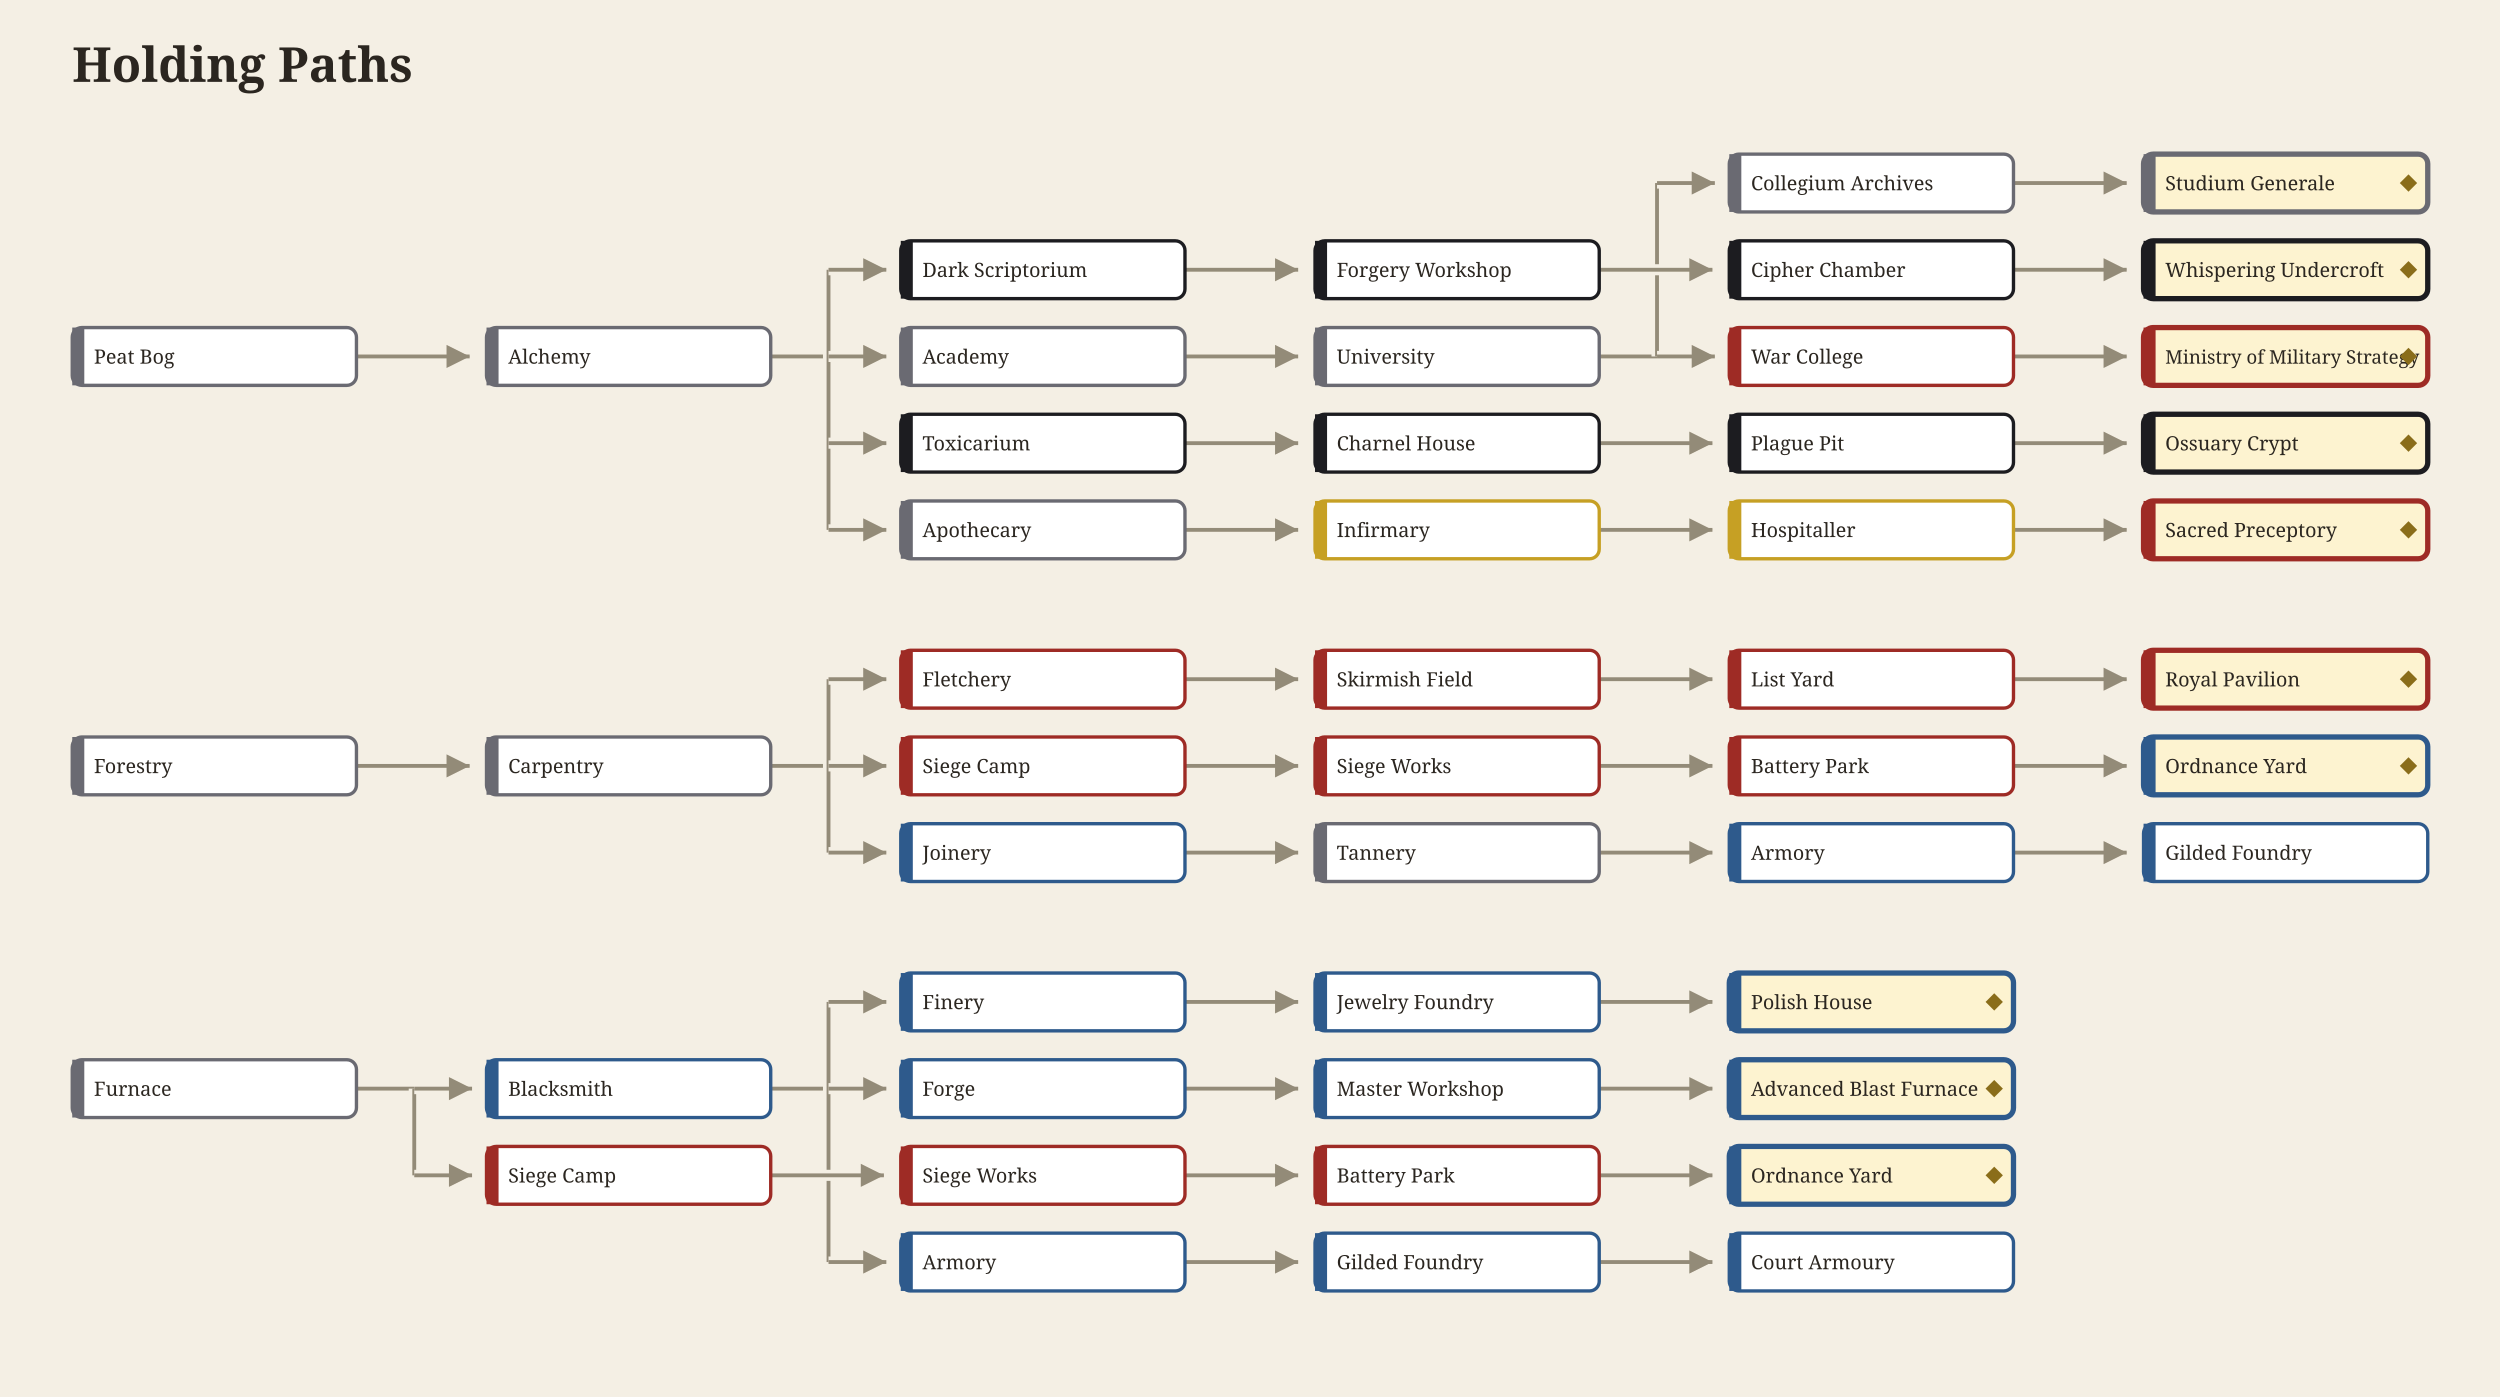
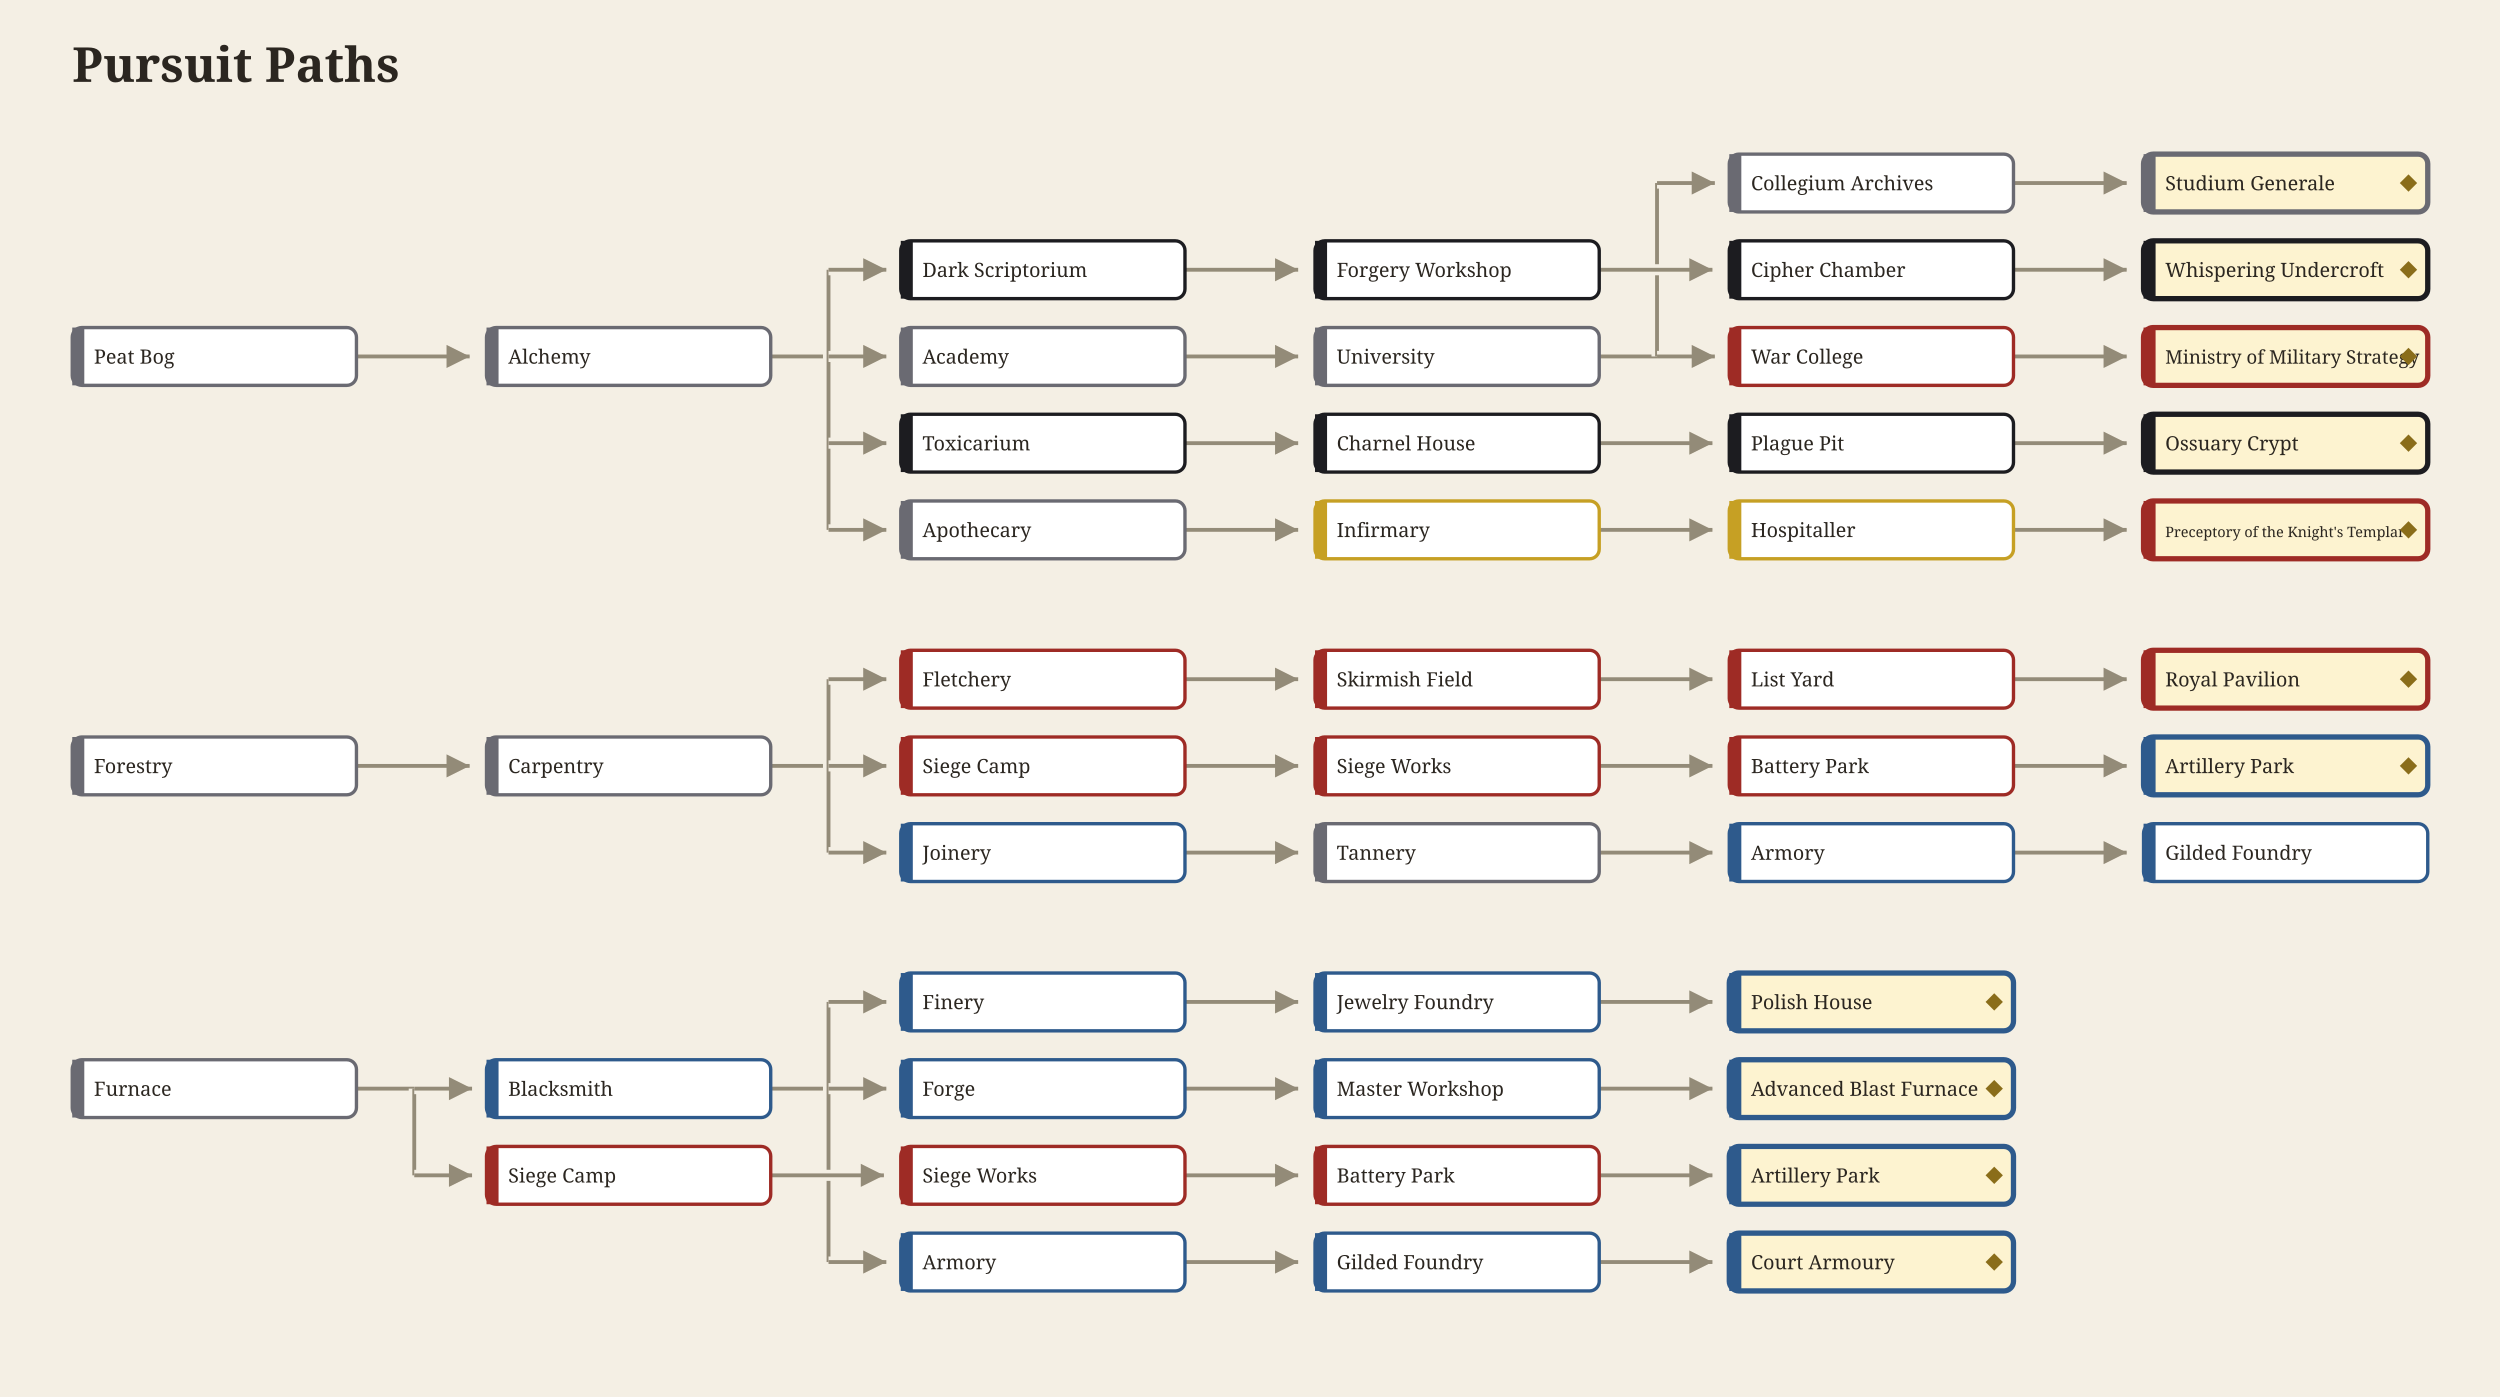
<svg xmlns="http://www.w3.org/2000/svg" width="1038" height="580" viewBox="0 0 1038 580" font-family="Georgia, serif">
  <rect width="1038" height="580" fill="#f4efe4" />
  <defs>
    <marker id="arw-2E5A8C" markerWidth="7" markerHeight="7" refX="6" refY="3" orient="auto">
      <path d="M0,0 L6,3 L0,6 Z" fill="#2E5A8C" />
    </marker>
    <marker id="arw-9E2B25" markerWidth="7" markerHeight="7" refX="6" refY="3" orient="auto">
      <path d="M0,0 L6,3 L0,6 Z" fill="#9E2B25" />
    </marker>
    <marker id="arw-1c9c8c" markerWidth="7" markerHeight="7" refX="6" refY="3" orient="auto">
      <path d="M0,0 L6,3 L0,6 Z" fill="#1c9c8c" />
    </marker>
    <marker id="arw-C6A024" markerWidth="7" markerHeight="7" refX="6" refY="3" orient="auto">
      <path d="M0,0 L6,3 L0,6 Z" fill="#C6A024" />
    </marker>
    <marker id="arw-6A3D8F" markerWidth="7" markerHeight="7" refX="6" refY="3" orient="auto">
      <path d="M0,0 L6,3 L0,6 Z" fill="#6A3D8F" />
    </marker>
    <marker id="arw-CC6A1A" markerWidth="7" markerHeight="7" refX="6" refY="3" orient="auto">
      <path d="M0,0 L6,3 L0,6 Z" fill="#CC6A1A" />
    </marker>
    <marker id="arw-3a7d3a" markerWidth="7" markerHeight="7" refX="6" refY="3" orient="auto">
      <path d="M0,0 L6,3 L0,6 Z" fill="#3a7d3a" />
    </marker>
    <marker id="arw-b5347a" markerWidth="7" markerHeight="7" refX="6" refY="3" orient="auto">
      <path d="M0,0 L6,3 L0,6 Z" fill="#b5347a" />
    </marker>
    <marker id="arw-2b6f9e" markerWidth="7" markerHeight="7" refX="6" refY="3" orient="auto">
      <path d="M0,0 L6,3 L0,6 Z" fill="#2b6f9e" />
    </marker>
    <marker id="arw-8a6d1a" markerWidth="7" markerHeight="7" refX="6" refY="3" orient="auto">
      <path d="M0,0 L6,3 L0,6 Z" fill="#8a6d1a" />
    </marker>
    <marker id="arw-5f5647" markerWidth="7" markerHeight="7" refX="6" refY="3" orient="auto">
      <path d="M0,0 L6,3 L0,6 Z" fill="#5f5647" />
    </marker>
    <marker id="arw-7a2ea0" markerWidth="7" markerHeight="7" refX="6" refY="3" orient="auto">
      <path d="M0,0 L6,3 L0,6 Z" fill="#7a2ea0" />
    </marker>
    <marker id="arw-0f8a7e" markerWidth="7" markerHeight="7" refX="6" refY="3" orient="auto">
      <path d="M0,0 L6,3 L0,6 Z" fill="#0f8a7e" />
    </marker>
    <marker id="arw-a83232" markerWidth="7" markerHeight="7" refX="6" refY="3" orient="auto">
      <path d="M0,0 L6,3 L0,6 Z" fill="#a83232" />
    </marker>
    <marker id="arw-8f8672" markerWidth="7" markerHeight="7" refX="6" refY="3" orient="auto">
      <path d="M0,0 L6,3 L0,6 Z" fill="#8f8672" />
    </marker>
  </defs>
-   <text x="30" y="34" font-size="20" font-weight="bold" fill="#2b2620">Holding Paths</text>
+   <text x="30" y="34" font-size="20" font-weight="bold" fill="#2b2620">Pursuit Paths</text>
  <path d="M148,148 L195,148" fill="none" stroke="#f4efe4" stroke-width="4.6" opacity="1" />
  <path d="M148,148 L195,148" fill="none" stroke="#8f8672" stroke-width="1.6" opacity="0.95" marker-end="url(#arw-8f8672)" />
  <path d="M320,148 L344,148" fill="none" stroke="#f4efe4" stroke-width="4.6" opacity="1" />
  <path d="M320,148 L344,148" fill="none" stroke="#8f8672" stroke-width="1.6" opacity="0.95" />
  <path d="M344,112 L344,220" fill="none" stroke="#f4efe4" stroke-width="4.6" opacity="1" />
  <path d="M344,112 L344,220" fill="none" stroke="#8f8672" stroke-width="1.6" opacity="0.95" />
  <path d="M344,148 L368,148" fill="none" stroke="#f4efe4" stroke-width="4.6" opacity="1" />
  <path d="M344,148 L368,148" fill="none" stroke="#8f8672" stroke-width="1.6" opacity="0.95" marker-end="url(#arw-8f8672)" />
  <path d="M344,220 L368,220" fill="none" stroke="#f4efe4" stroke-width="4.6" opacity="1" />
  <path d="M344,220 L368,220" fill="none" stroke="#8f8672" stroke-width="1.6" opacity="0.95" marker-end="url(#arw-8f8672)" />
  <path d="M344,112 L368,112" fill="none" stroke="#f4efe4" stroke-width="4.6" opacity="1" />
  <path d="M344,112 L368,112" fill="none" stroke="#8f8672" stroke-width="1.6" opacity="0.95" marker-end="url(#arw-8f8672)" />
  <path d="M344,184 L368,184" fill="none" stroke="#f4efe4" stroke-width="4.6" opacity="1" />
  <path d="M344,184 L368,184" fill="none" stroke="#8f8672" stroke-width="1.6" opacity="0.95" marker-end="url(#arw-8f8672)" />
  <path d="M492,148 L539,148" fill="none" stroke="#f4efe4" stroke-width="4.6" opacity="1" />
  <path d="M492,148 L539,148" fill="none" stroke="#8f8672" stroke-width="1.6" opacity="0.95" marker-end="url(#arw-8f8672)" />
  <path d="M492,184 L539,184" fill="none" stroke="#f4efe4" stroke-width="4.6" opacity="1" />
  <path d="M492,184 L539,184" fill="none" stroke="#8f8672" stroke-width="1.6" opacity="0.95" marker-end="url(#arw-8f8672)" />
  <path d="M492,220 L539,220" fill="none" stroke="#f4efe4" stroke-width="4.6" opacity="1" />
  <path d="M492,220 L539,220" fill="none" stroke="#8f8672" stroke-width="1.6" opacity="0.95" marker-end="url(#arw-8f8672)" />
  <path d="M492,112 L539,112" fill="none" stroke="#f4efe4" stroke-width="4.6" opacity="1" />
  <path d="M492,112 L539,112" fill="none" stroke="#8f8672" stroke-width="1.6" opacity="0.95" marker-end="url(#arw-8f8672)" />
  <path d="M664,148 L688,148" fill="none" stroke="#f4efe4" stroke-width="4.6" opacity="1" />
  <path d="M664,148 L688,148" fill="none" stroke="#8f8672" stroke-width="1.6" opacity="0.95" />
  <path d="M688,76 L688,148" fill="none" stroke="#f4efe4" stroke-width="4.6" opacity="1" />
  <path d="M688,76 L688,148" fill="none" stroke="#8f8672" stroke-width="1.6" opacity="0.95" />
  <path d="M688,76 L712,76" fill="none" stroke="#f4efe4" stroke-width="4.6" opacity="1" />
  <path d="M688,76 L712,76" fill="none" stroke="#8f8672" stroke-width="1.6" opacity="0.95" marker-end="url(#arw-8f8672)" />
  <path d="M688,148 L712,148" fill="none" stroke="#f4efe4" stroke-width="4.6" opacity="1" />
  <path d="M688,148 L712,148" fill="none" stroke="#8f8672" stroke-width="1.6" opacity="0.95" marker-end="url(#arw-8f8672)" />
  <path d="M664,184 L711,184" fill="none" stroke="#f4efe4" stroke-width="4.6" opacity="1" />
  <path d="M664,184 L711,184" fill="none" stroke="#8f8672" stroke-width="1.6" opacity="0.95" marker-end="url(#arw-8f8672)" />
  <path d="M664,220 L711,220" fill="none" stroke="#f4efe4" stroke-width="4.6" opacity="1" />
  <path d="M664,220 L711,220" fill="none" stroke="#8f8672" stroke-width="1.6" opacity="0.95" marker-end="url(#arw-8f8672)" />
  <path d="M664,112 L711,112" fill="none" stroke="#f4efe4" stroke-width="4.6" opacity="1" />
  <path d="M664,112 L711,112" fill="none" stroke="#8f8672" stroke-width="1.6" opacity="0.95" marker-end="url(#arw-8f8672)" />
  <path d="M836,148 L883,148" fill="none" stroke="#f4efe4" stroke-width="4.6" opacity="1" />
  <path d="M836,148 L883,148" fill="none" stroke="#8f8672" stroke-width="1.6" opacity="0.95" marker-end="url(#arw-8f8672)" />
  <path d="M836,184 L883,184" fill="none" stroke="#f4efe4" stroke-width="4.6" opacity="1" />
  <path d="M836,184 L883,184" fill="none" stroke="#8f8672" stroke-width="1.6" opacity="0.95" marker-end="url(#arw-8f8672)" />
  <path d="M836,220 L883,220" fill="none" stroke="#f4efe4" stroke-width="4.6" opacity="1" />
  <path d="M836,220 L883,220" fill="none" stroke="#8f8672" stroke-width="1.6" opacity="0.95" marker-end="url(#arw-8f8672)" />
  <path d="M836,76 L883,76" fill="none" stroke="#f4efe4" stroke-width="4.6" opacity="1" />
  <path d="M836,76 L883,76" fill="none" stroke="#8f8672" stroke-width="1.6" opacity="0.95" marker-end="url(#arw-8f8672)" />
  <path d="M836,112 L883,112" fill="none" stroke="#f4efe4" stroke-width="4.6" opacity="1" />
  <path d="M836,112 L883,112" fill="none" stroke="#8f8672" stroke-width="1.6" opacity="0.95" marker-end="url(#arw-8f8672)" />
  <rect x="30" y="136" width="118" height="24" rx="4" fill="#ffffff" stroke="#6a6a72" stroke-width="1.4" />
  <rect x="30" y="136" width="5" height="24" fill="#6a6a72" />
  <text x="39" y="151" font-size="8.2" fill="#2b2620">Peat Bog</text>
  <rect x="202" y="136" width="118" height="24" rx="4" fill="#ffffff" stroke="#6a6a72" stroke-width="1.4" />
  <rect x="202" y="136" width="5" height="24" fill="#6a6a72" />
  <text x="211" y="151" font-size="8.2" fill="#2b2620">Alchemy</text>
  <rect x="374" y="136" width="118" height="24" rx="4" fill="#ffffff" stroke="#6a6a72" stroke-width="1.4" />
  <rect x="374" y="136" width="5" height="24" fill="#6a6a72" />
  <text x="383" y="151" font-size="8.2" fill="#2b2620">Academy</text>
  <rect x="374" y="172" width="118" height="24" rx="4" fill="#ffffff" stroke="#1c1c20" stroke-width="1.4" />
  <rect x="374" y="172" width="5" height="24" fill="#1c1c20" />
  <text x="383" y="187" font-size="8.2" fill="#2b2620">Toxicarium</text>
  <rect x="374" y="208" width="118" height="24" rx="4" fill="#ffffff" stroke="#6a6a72" stroke-width="1.4" />
  <rect x="374" y="208" width="5" height="24" fill="#6a6a72" />
  <text x="383" y="223" font-size="8.2" fill="#2b2620">Apothecary</text>
  <rect x="374" y="100" width="118" height="24" rx="4" fill="#ffffff" stroke="#1c1c20" stroke-width="1.4" />
  <rect x="374" y="100" width="5" height="24" fill="#1c1c20" />
  <text x="383" y="115" font-size="8.2" fill="#2b2620">Dark Scriptorium</text>
  <rect x="546" y="136" width="118" height="24" rx="4" fill="#ffffff" stroke="#6a6a72" stroke-width="1.4" />
  <rect x="546" y="136" width="5" height="24" fill="#6a6a72" />
  <text x="555" y="151" font-size="8.2" fill="#2b2620">University</text>
  <rect x="546" y="172" width="118" height="24" rx="4" fill="#ffffff" stroke="#1c1c20" stroke-width="1.4" />
  <rect x="546" y="172" width="5" height="24" fill="#1c1c20" />
  <text x="555" y="187" font-size="8.2" fill="#2b2620">Charnel House</text>
  <rect x="546" y="208" width="118" height="24" rx="4" fill="#ffffff" stroke="#C6A024" stroke-width="1.4" />
  <rect x="546" y="208" width="5" height="24" fill="#C6A024" />
  <text x="555" y="223" font-size="8.2" fill="#2b2620">Infirmary</text>
  <rect x="546" y="100" width="118" height="24" rx="4" fill="#ffffff" stroke="#1c1c20" stroke-width="1.4" />
  <rect x="546" y="100" width="5" height="24" fill="#1c1c20" />
  <text x="555" y="115" font-size="8.2" fill="#2b2620">Forgery Workshop</text>
  <rect x="718" y="136" width="118" height="24" rx="4" fill="#ffffff" stroke="#9E2B25" stroke-width="1.4" />
  <rect x="718" y="136" width="5" height="24" fill="#9E2B25" />
  <text x="727" y="151" font-size="8.2" fill="#2b2620">War College</text>
  <rect x="718" y="172" width="118" height="24" rx="4" fill="#ffffff" stroke="#1c1c20" stroke-width="1.4" />
  <rect x="718" y="172" width="5" height="24" fill="#1c1c20" />
  <text x="727" y="187" font-size="8.2" fill="#2b2620">Plague Pit</text>
  <rect x="718" y="208" width="118" height="24" rx="4" fill="#ffffff" stroke="#C6A024" stroke-width="1.4" />
  <rect x="718" y="208" width="5" height="24" fill="#C6A024" />
  <text x="727" y="223" font-size="8.2" fill="#2b2620">Hospitaller</text>
  <rect x="718" y="64" width="118" height="24" rx="4" fill="#ffffff" stroke="#6a6a72" stroke-width="1.4" />
  <rect x="718" y="64" width="5" height="24" fill="#6a6a72" />
  <text x="727" y="79" font-size="8.2" fill="#2b2620">Collegium Archives</text>
  <rect x="718" y="100" width="118" height="24" rx="4" fill="#ffffff" stroke="#1c1c20" stroke-width="1.4" />
  <rect x="718" y="100" width="5" height="24" fill="#1c1c20" />
  <text x="727" y="115" font-size="8.2" fill="#2b2620">Cipher Chamber</text>
  <rect x="890" y="136" width="118" height="24" rx="4" fill="#fdf3d0" stroke="#9E2B25" stroke-width="2.2" />
  <rect x="890" y="136" width="5" height="24" fill="#9E2B25" />
  <text x="899" y="151" font-size="7.8" fill="#2b2620">Ministry of Military Strategy</text>
  <polygon points="1000.0,144.4 1003.6,148.0 1000.0,151.6 996.4,148.0" fill="#8a6d1a" />
  <rect x="890" y="172" width="118" height="24" rx="4" fill="#fdf3d0" stroke="#1c1c20" stroke-width="2.2" />
  <rect x="890" y="172" width="5" height="24" fill="#1c1c20" />
  <text x="899" y="187" font-size="8.2" fill="#2b2620">Ossuary Crypt</text>
  <polygon points="1000.0,180.4 1003.6,184.0 1000.0,187.6 996.4,184.0" fill="#8a6d1a" />
  <rect x="890" y="208" width="118" height="24" rx="4" fill="#fdf3d0" stroke="#9E2B25" stroke-width="2.2" />
  <rect x="890" y="208" width="5" height="24" fill="#9E2B25" />
-   <text x="899" y="223" font-size="8.2" fill="#2b2620">Sacred Preceptory</text>
+   <text x="899" y="223" font-size="6.0" fill="#2b2620">Preceptory of the Knight's Templar</text>
  <polygon points="1000.0,216.4 1003.6,220.0 1000.0,223.6 996.4,220.0" fill="#8a6d1a" />
  <rect x="890" y="64" width="118" height="24" rx="4" fill="#fdf3d0" stroke="#6a6a72" stroke-width="2.2" />
  <rect x="890" y="64" width="5" height="24" fill="#6a6a72" />
  <text x="899" y="79" font-size="8.2" fill="#2b2620">Studium Generale</text>
  <polygon points="1000.0,72.4 1003.6,76.0 1000.0,79.6 996.4,76.0" fill="#8a6d1a" />
  <rect x="890" y="100" width="118" height="24" rx="4" fill="#fdf3d0" stroke="#1c1c20" stroke-width="2.2" />
  <rect x="890" y="100" width="5" height="24" fill="#1c1c20" />
  <text x="899" y="115" font-size="8.2" fill="#2b2620">Whispering Undercroft</text>
  <polygon points="1000.0,108.4 1003.6,112.0 1000.0,115.6 996.4,112.0" fill="#8a6d1a" />
  <path d="M148,318 L195,318" fill="none" stroke="#f4efe4" stroke-width="4.6" opacity="1" />
  <path d="M148,318 L195,318" fill="none" stroke="#8f8672" stroke-width="1.6" opacity="0.95" marker-end="url(#arw-8f8672)" />
  <path d="M320,318 L344,318" fill="none" stroke="#f4efe4" stroke-width="4.6" opacity="1" />
  <path d="M320,318 L344,318" fill="none" stroke="#8f8672" stroke-width="1.6" opacity="0.95" />
  <path d="M344,282 L344,354" fill="none" stroke="#f4efe4" stroke-width="4.6" opacity="1" />
  <path d="M344,282 L344,354" fill="none" stroke="#8f8672" stroke-width="1.6" opacity="0.95" />
  <path d="M344,282 L368,282" fill="none" stroke="#f4efe4" stroke-width="4.6" opacity="1" />
  <path d="M344,282 L368,282" fill="none" stroke="#8f8672" stroke-width="1.6" opacity="0.95" marker-end="url(#arw-8f8672)" />
  <path d="M344,354 L368,354" fill="none" stroke="#f4efe4" stroke-width="4.6" opacity="1" />
  <path d="M344,354 L368,354" fill="none" stroke="#8f8672" stroke-width="1.6" opacity="0.95" marker-end="url(#arw-8f8672)" />
  <path d="M344,318 L368,318" fill="none" stroke="#f4efe4" stroke-width="4.6" opacity="1" />
  <path d="M344,318 L368,318" fill="none" stroke="#8f8672" stroke-width="1.6" opacity="0.95" marker-end="url(#arw-8f8672)" />
  <path d="M492,318 L539,318" fill="none" stroke="#f4efe4" stroke-width="4.6" opacity="1" />
  <path d="M492,318 L539,318" fill="none" stroke="#8f8672" stroke-width="1.6" opacity="0.95" marker-end="url(#arw-8f8672)" />
  <path d="M492,354 L539,354" fill="none" stroke="#f4efe4" stroke-width="4.6" opacity="1" />
  <path d="M492,354 L539,354" fill="none" stroke="#8f8672" stroke-width="1.6" opacity="0.95" marker-end="url(#arw-8f8672)" />
  <path d="M492,282 L539,282" fill="none" stroke="#f4efe4" stroke-width="4.6" opacity="1" />
  <path d="M492,282 L539,282" fill="none" stroke="#8f8672" stroke-width="1.6" opacity="0.95" marker-end="url(#arw-8f8672)" />
  <path d="M664,318 L711,318" fill="none" stroke="#f4efe4" stroke-width="4.6" opacity="1" />
  <path d="M664,318 L711,318" fill="none" stroke="#8f8672" stroke-width="1.6" opacity="0.95" marker-end="url(#arw-8f8672)" />
  <path d="M664,354 L711,354" fill="none" stroke="#f4efe4" stroke-width="4.6" opacity="1" />
  <path d="M664,354 L711,354" fill="none" stroke="#8f8672" stroke-width="1.6" opacity="0.95" marker-end="url(#arw-8f8672)" />
  <path d="M664,282 L711,282" fill="none" stroke="#f4efe4" stroke-width="4.6" opacity="1" />
  <path d="M664,282 L711,282" fill="none" stroke="#8f8672" stroke-width="1.6" opacity="0.95" marker-end="url(#arw-8f8672)" />
  <path d="M836,318 L883,318" fill="none" stroke="#f4efe4" stroke-width="4.6" opacity="1" />
  <path d="M836,318 L883,318" fill="none" stroke="#8f8672" stroke-width="1.6" opacity="0.95" marker-end="url(#arw-8f8672)" />
  <path d="M836,354 L883,354" fill="none" stroke="#f4efe4" stroke-width="4.6" opacity="1" />
  <path d="M836,354 L883,354" fill="none" stroke="#8f8672" stroke-width="1.6" opacity="0.95" marker-end="url(#arw-8f8672)" />
  <path d="M836,282 L883,282" fill="none" stroke="#f4efe4" stroke-width="4.6" opacity="1" />
  <path d="M836,282 L883,282" fill="none" stroke="#8f8672" stroke-width="1.6" opacity="0.95" marker-end="url(#arw-8f8672)" />
  <rect x="30" y="306" width="118" height="24" rx="4" fill="#ffffff" stroke="#6a6a72" stroke-width="1.4" />
  <rect x="30" y="306" width="5" height="24" fill="#6a6a72" />
  <text x="39" y="321" font-size="8.2" fill="#2b2620">Forestry</text>
  <rect x="202" y="306" width="118" height="24" rx="4" fill="#ffffff" stroke="#6a6a72" stroke-width="1.4" />
  <rect x="202" y="306" width="5" height="24" fill="#6a6a72" />
  <text x="211" y="321" font-size="8.2" fill="#2b2620">Carpentry</text>
  <rect x="374" y="306" width="118" height="24" rx="4" fill="#ffffff" stroke="#9E2B25" stroke-width="1.4" />
  <rect x="374" y="306" width="5" height="24" fill="#9E2B25" />
  <text x="383" y="321" font-size="8.2" fill="#2b2620">Siege Camp</text>
  <rect x="374" y="342" width="118" height="24" rx="4" fill="#ffffff" stroke="#2E5A8C" stroke-width="1.4" />
  <rect x="374" y="342" width="5" height="24" fill="#2E5A8C" />
  <text x="383" y="357" font-size="8.2" fill="#2b2620">Joinery</text>
  <rect x="374" y="270" width="118" height="24" rx="4" fill="#ffffff" stroke="#9E2B25" stroke-width="1.4" />
  <rect x="374" y="270" width="5" height="24" fill="#9E2B25" />
  <text x="383" y="285" font-size="8.2" fill="#2b2620">Fletchery</text>
  <rect x="546" y="306" width="118" height="24" rx="4" fill="#ffffff" stroke="#9E2B25" stroke-width="1.4" />
  <rect x="546" y="306" width="5" height="24" fill="#9E2B25" />
  <text x="555" y="321" font-size="8.2" fill="#2b2620">Siege Works</text>
  <rect x="546" y="342" width="118" height="24" rx="4" fill="#ffffff" stroke="#6a6a72" stroke-width="1.4" />
  <rect x="546" y="342" width="5" height="24" fill="#6a6a72" />
  <text x="555" y="357" font-size="8.2" fill="#2b2620">Tannery</text>
  <rect x="546" y="270" width="118" height="24" rx="4" fill="#ffffff" stroke="#9E2B25" stroke-width="1.4" />
  <rect x="546" y="270" width="5" height="24" fill="#9E2B25" />
  <text x="555" y="285" font-size="8.2" fill="#2b2620">Skirmish Field</text>
  <rect x="718" y="306" width="118" height="24" rx="4" fill="#ffffff" stroke="#9E2B25" stroke-width="1.4" />
  <rect x="718" y="306" width="5" height="24" fill="#9E2B25" />
  <text x="727" y="321" font-size="8.2" fill="#2b2620">Battery Park</text>
  <rect x="718" y="342" width="118" height="24" rx="4" fill="#ffffff" stroke="#2E5A8C" stroke-width="1.4" />
  <rect x="718" y="342" width="5" height="24" fill="#2E5A8C" />
  <text x="727" y="357" font-size="8.2" fill="#2b2620">Armory</text>
  <rect x="718" y="270" width="118" height="24" rx="4" fill="#ffffff" stroke="#9E2B25" stroke-width="1.4" />
  <rect x="718" y="270" width="5" height="24" fill="#9E2B25" />
  <text x="727" y="285" font-size="8.2" fill="#2b2620">List Yard</text>
  <rect x="890" y="306" width="118" height="24" rx="4" fill="#fdf3d0" stroke="#2E5A8C" stroke-width="2.2" />
  <rect x="890" y="306" width="5" height="24" fill="#2E5A8C" />
-   <text x="899" y="321" font-size="8.2" fill="#2b2620">Ordnance Yard</text>
+   <text x="899" y="321" font-size="8.2" fill="#2b2620">Artillery Park</text>
  <polygon points="1000.0,314.4 1003.6,318.0 1000.0,321.6 996.4,318.0" fill="#8a6d1a" />
  <rect x="890" y="342" width="118" height="24" rx="4" fill="#ffffff" stroke="#2E5A8C" stroke-width="1.4" />
  <rect x="890" y="342" width="5" height="24" fill="#2E5A8C" />
  <text x="899" y="357" font-size="8.2" fill="#2b2620">Gilded Foundry</text>
  <rect x="890" y="270" width="118" height="24" rx="4" fill="#fdf3d0" stroke="#9E2B25" stroke-width="2.2" />
  <rect x="890" y="270" width="5" height="24" fill="#9E2B25" />
  <text x="899" y="285" font-size="8.2" fill="#2b2620">Royal Pavilion</text>
  <polygon points="1000.0,278.4 1003.6,282.0 1000.0,285.6 996.4,282.0" fill="#8a6d1a" />
  <path d="M148,452 L172,452" fill="none" stroke="#f4efe4" stroke-width="4.6" opacity="1" />
  <path d="M148,452 L172,452" fill="none" stroke="#8f8672" stroke-width="1.6" opacity="0.95" />
  <path d="M172,452 L172,488" fill="none" stroke="#f4efe4" stroke-width="4.6" opacity="1" />
  <path d="M172,452 L172,488" fill="none" stroke="#8f8672" stroke-width="1.6" opacity="0.95" />
  <path d="M172,452 L196,452" fill="none" stroke="#f4efe4" stroke-width="4.6" opacity="1" />
  <path d="M172,452 L196,452" fill="none" stroke="#8f8672" stroke-width="1.6" opacity="0.95" marker-end="url(#arw-8f8672)" />
  <path d="M172,488 L196,488" fill="none" stroke="#f4efe4" stroke-width="4.6" opacity="1" />
  <path d="M172,488 L196,488" fill="none" stroke="#8f8672" stroke-width="1.6" opacity="0.95" marker-end="url(#arw-8f8672)" />
  <path d="M320,452 L344,452" fill="none" stroke="#f4efe4" stroke-width="4.6" opacity="1" />
  <path d="M320,452 L344,452" fill="none" stroke="#8f8672" stroke-width="1.6" opacity="0.95" />
  <path d="M344,416 L344,524" fill="none" stroke="#f4efe4" stroke-width="4.6" opacity="1" />
  <path d="M344,416 L344,524" fill="none" stroke="#8f8672" stroke-width="1.6" opacity="0.95" />
  <path d="M344,416 L368,416" fill="none" stroke="#f4efe4" stroke-width="4.6" opacity="1" />
  <path d="M344,416 L368,416" fill="none" stroke="#8f8672" stroke-width="1.6" opacity="0.95" marker-end="url(#arw-8f8672)" />
  <path d="M344,524 L368,524" fill="none" stroke="#f4efe4" stroke-width="4.6" opacity="1" />
  <path d="M344,524 L368,524" fill="none" stroke="#8f8672" stroke-width="1.6" opacity="0.95" marker-end="url(#arw-8f8672)" />
  <path d="M344,452 L368,452" fill="none" stroke="#f4efe4" stroke-width="4.6" opacity="1" />
  <path d="M344,452 L368,452" fill="none" stroke="#8f8672" stroke-width="1.6" opacity="0.95" marker-end="url(#arw-8f8672)" />
  <path d="M320,488 L367,488" fill="none" stroke="#f4efe4" stroke-width="4.6" opacity="1" />
  <path d="M320,488 L367,488" fill="none" stroke="#8f8672" stroke-width="1.6" opacity="0.95" marker-end="url(#arw-8f8672)" />
  <path d="M492,452 L539,452" fill="none" stroke="#f4efe4" stroke-width="4.6" opacity="1" />
  <path d="M492,452 L539,452" fill="none" stroke="#8f8672" stroke-width="1.6" opacity="0.95" marker-end="url(#arw-8f8672)" />
  <path d="M492,488 L539,488" fill="none" stroke="#f4efe4" stroke-width="4.6" opacity="1" />
  <path d="M492,488 L539,488" fill="none" stroke="#8f8672" stroke-width="1.6" opacity="0.95" marker-end="url(#arw-8f8672)" />
  <path d="M492,524 L539,524" fill="none" stroke="#f4efe4" stroke-width="4.6" opacity="1" />
  <path d="M492,524 L539,524" fill="none" stroke="#8f8672" stroke-width="1.6" opacity="0.95" marker-end="url(#arw-8f8672)" />
  <path d="M492,416 L539,416" fill="none" stroke="#f4efe4" stroke-width="4.6" opacity="1" />
  <path d="M492,416 L539,416" fill="none" stroke="#8f8672" stroke-width="1.6" opacity="0.95" marker-end="url(#arw-8f8672)" />
  <path d="M664,452 L711,452" fill="none" stroke="#f4efe4" stroke-width="4.6" opacity="1" />
  <path d="M664,452 L711,452" fill="none" stroke="#8f8672" stroke-width="1.6" opacity="0.95" marker-end="url(#arw-8f8672)" />
  <path d="M664,488 L711,488" fill="none" stroke="#f4efe4" stroke-width="4.6" opacity="1" />
  <path d="M664,488 L711,488" fill="none" stroke="#8f8672" stroke-width="1.6" opacity="0.95" marker-end="url(#arw-8f8672)" />
  <path d="M664,524 L711,524" fill="none" stroke="#f4efe4" stroke-width="4.6" opacity="1" />
  <path d="M664,524 L711,524" fill="none" stroke="#8f8672" stroke-width="1.6" opacity="0.95" marker-end="url(#arw-8f8672)" />
  <path d="M664,416 L711,416" fill="none" stroke="#f4efe4" stroke-width="4.6" opacity="1" />
  <path d="M664,416 L711,416" fill="none" stroke="#8f8672" stroke-width="1.6" opacity="0.95" marker-end="url(#arw-8f8672)" />
  <rect x="30" y="440" width="118" height="24" rx="4" fill="#ffffff" stroke="#6a6a72" stroke-width="1.4" />
  <rect x="30" y="440" width="5" height="24" fill="#6a6a72" />
  <text x="39" y="455" font-size="8.2" fill="#2b2620">Furnace</text>
  <rect x="202" y="440" width="118" height="24" rx="4" fill="#ffffff" stroke="#2E5A8C" stroke-width="1.4" />
  <rect x="202" y="440" width="5" height="24" fill="#2E5A8C" />
  <text x="211" y="455" font-size="8.2" fill="#2b2620">Blacksmith</text>
  <rect x="202" y="476" width="118" height="24" rx="4" fill="#ffffff" stroke="#9E2B25" stroke-width="1.4" />
  <rect x="202" y="476" width="5" height="24" fill="#9E2B25" />
  <text x="211" y="491" font-size="8.2" fill="#2b2620">Siege Camp</text>
  <rect x="374" y="440" width="118" height="24" rx="4" fill="#ffffff" stroke="#2E5A8C" stroke-width="1.4" />
  <rect x="374" y="440" width="5" height="24" fill="#2E5A8C" />
  <text x="383" y="455" font-size="8.2" fill="#2b2620">Forge</text>
  <rect x="374" y="476" width="118" height="24" rx="4" fill="#ffffff" stroke="#9E2B25" stroke-width="1.4" />
  <rect x="374" y="476" width="5" height="24" fill="#9E2B25" />
  <text x="383" y="491" font-size="8.2" fill="#2b2620">Siege Works</text>
  <rect x="374" y="512" width="118" height="24" rx="4" fill="#ffffff" stroke="#2E5A8C" stroke-width="1.4" />
  <rect x="374" y="512" width="5" height="24" fill="#2E5A8C" />
  <text x="383" y="527" font-size="8.2" fill="#2b2620">Armory</text>
  <rect x="374" y="404" width="118" height="24" rx="4" fill="#ffffff" stroke="#2E5A8C" stroke-width="1.4" />
  <rect x="374" y="404" width="5" height="24" fill="#2E5A8C" />
  <text x="383" y="419" font-size="8.2" fill="#2b2620">Finery</text>
  <rect x="546" y="440" width="118" height="24" rx="4" fill="#ffffff" stroke="#2E5A8C" stroke-width="1.4" />
  <rect x="546" y="440" width="5" height="24" fill="#2E5A8C" />
  <text x="555" y="455" font-size="8.2" fill="#2b2620">Master Workshop</text>
  <rect x="546" y="476" width="118" height="24" rx="4" fill="#ffffff" stroke="#9E2B25" stroke-width="1.4" />
  <rect x="546" y="476" width="5" height="24" fill="#9E2B25" />
  <text x="555" y="491" font-size="8.2" fill="#2b2620">Battery Park</text>
  <rect x="546" y="512" width="118" height="24" rx="4" fill="#ffffff" stroke="#2E5A8C" stroke-width="1.4" />
  <rect x="546" y="512" width="5" height="24" fill="#2E5A8C" />
  <text x="555" y="527" font-size="8.2" fill="#2b2620">Gilded Foundry</text>
  <rect x="546" y="404" width="118" height="24" rx="4" fill="#ffffff" stroke="#2E5A8C" stroke-width="1.4" />
  <rect x="546" y="404" width="5" height="24" fill="#2E5A8C" />
  <text x="555" y="419" font-size="8.2" fill="#2b2620">Jewelry Foundry</text>
  <rect x="718" y="440" width="118" height="24" rx="4" fill="#fdf3d0" stroke="#2E5A8C" stroke-width="2.2" />
  <rect x="718" y="440" width="5" height="24" fill="#2E5A8C" />
  <text x="727" y="455" font-size="8.2" fill="#2b2620">Advanced Blast Furnace</text>
  <polygon points="828.0,448.4 831.6,452.0 828.0,455.6 824.4,452.0" fill="#8a6d1a" />
  <rect x="718" y="476" width="118" height="24" rx="4" fill="#fdf3d0" stroke="#2E5A8C" stroke-width="2.2" />
  <rect x="718" y="476" width="5" height="24" fill="#2E5A8C" />
-   <text x="727" y="491" font-size="8.2" fill="#2b2620">Ordnance Yard</text>
+   <text x="727" y="491" font-size="8.2" fill="#2b2620">Artillery Park</text>
  <polygon points="828.0,484.4 831.6,488.0 828.0,491.6 824.4,488.0" fill="#8a6d1a" />
-   <rect x="718" y="512" width="118" height="24" rx="4" fill="#ffffff" stroke="#2E5A8C" stroke-width="1.4" />
+   <rect x="718" y="512" width="118" height="24" rx="4" fill="#fdf3d0" stroke="#2E5A8C" stroke-width="2.2" />
  <rect x="718" y="512" width="5" height="24" fill="#2E5A8C" />
  <text x="727" y="527" font-size="8.2" fill="#2b2620">Court Armoury</text>
+   <polygon points="828.0,520.4 831.6,524.0 828.0,527.6 824.4,524.0" fill="#8a6d1a" />
  <rect x="718" y="404" width="118" height="24" rx="4" fill="#fdf3d0" stroke="#2E5A8C" stroke-width="2.2" />
  <rect x="718" y="404" width="5" height="24" fill="#2E5A8C" />
  <text x="727" y="419" font-size="8.2" fill="#2b2620">Polish House</text>
  <polygon points="828.0,412.4 831.6,416.0 828.0,419.6 824.4,416.0" fill="#8a6d1a" />
</svg>
